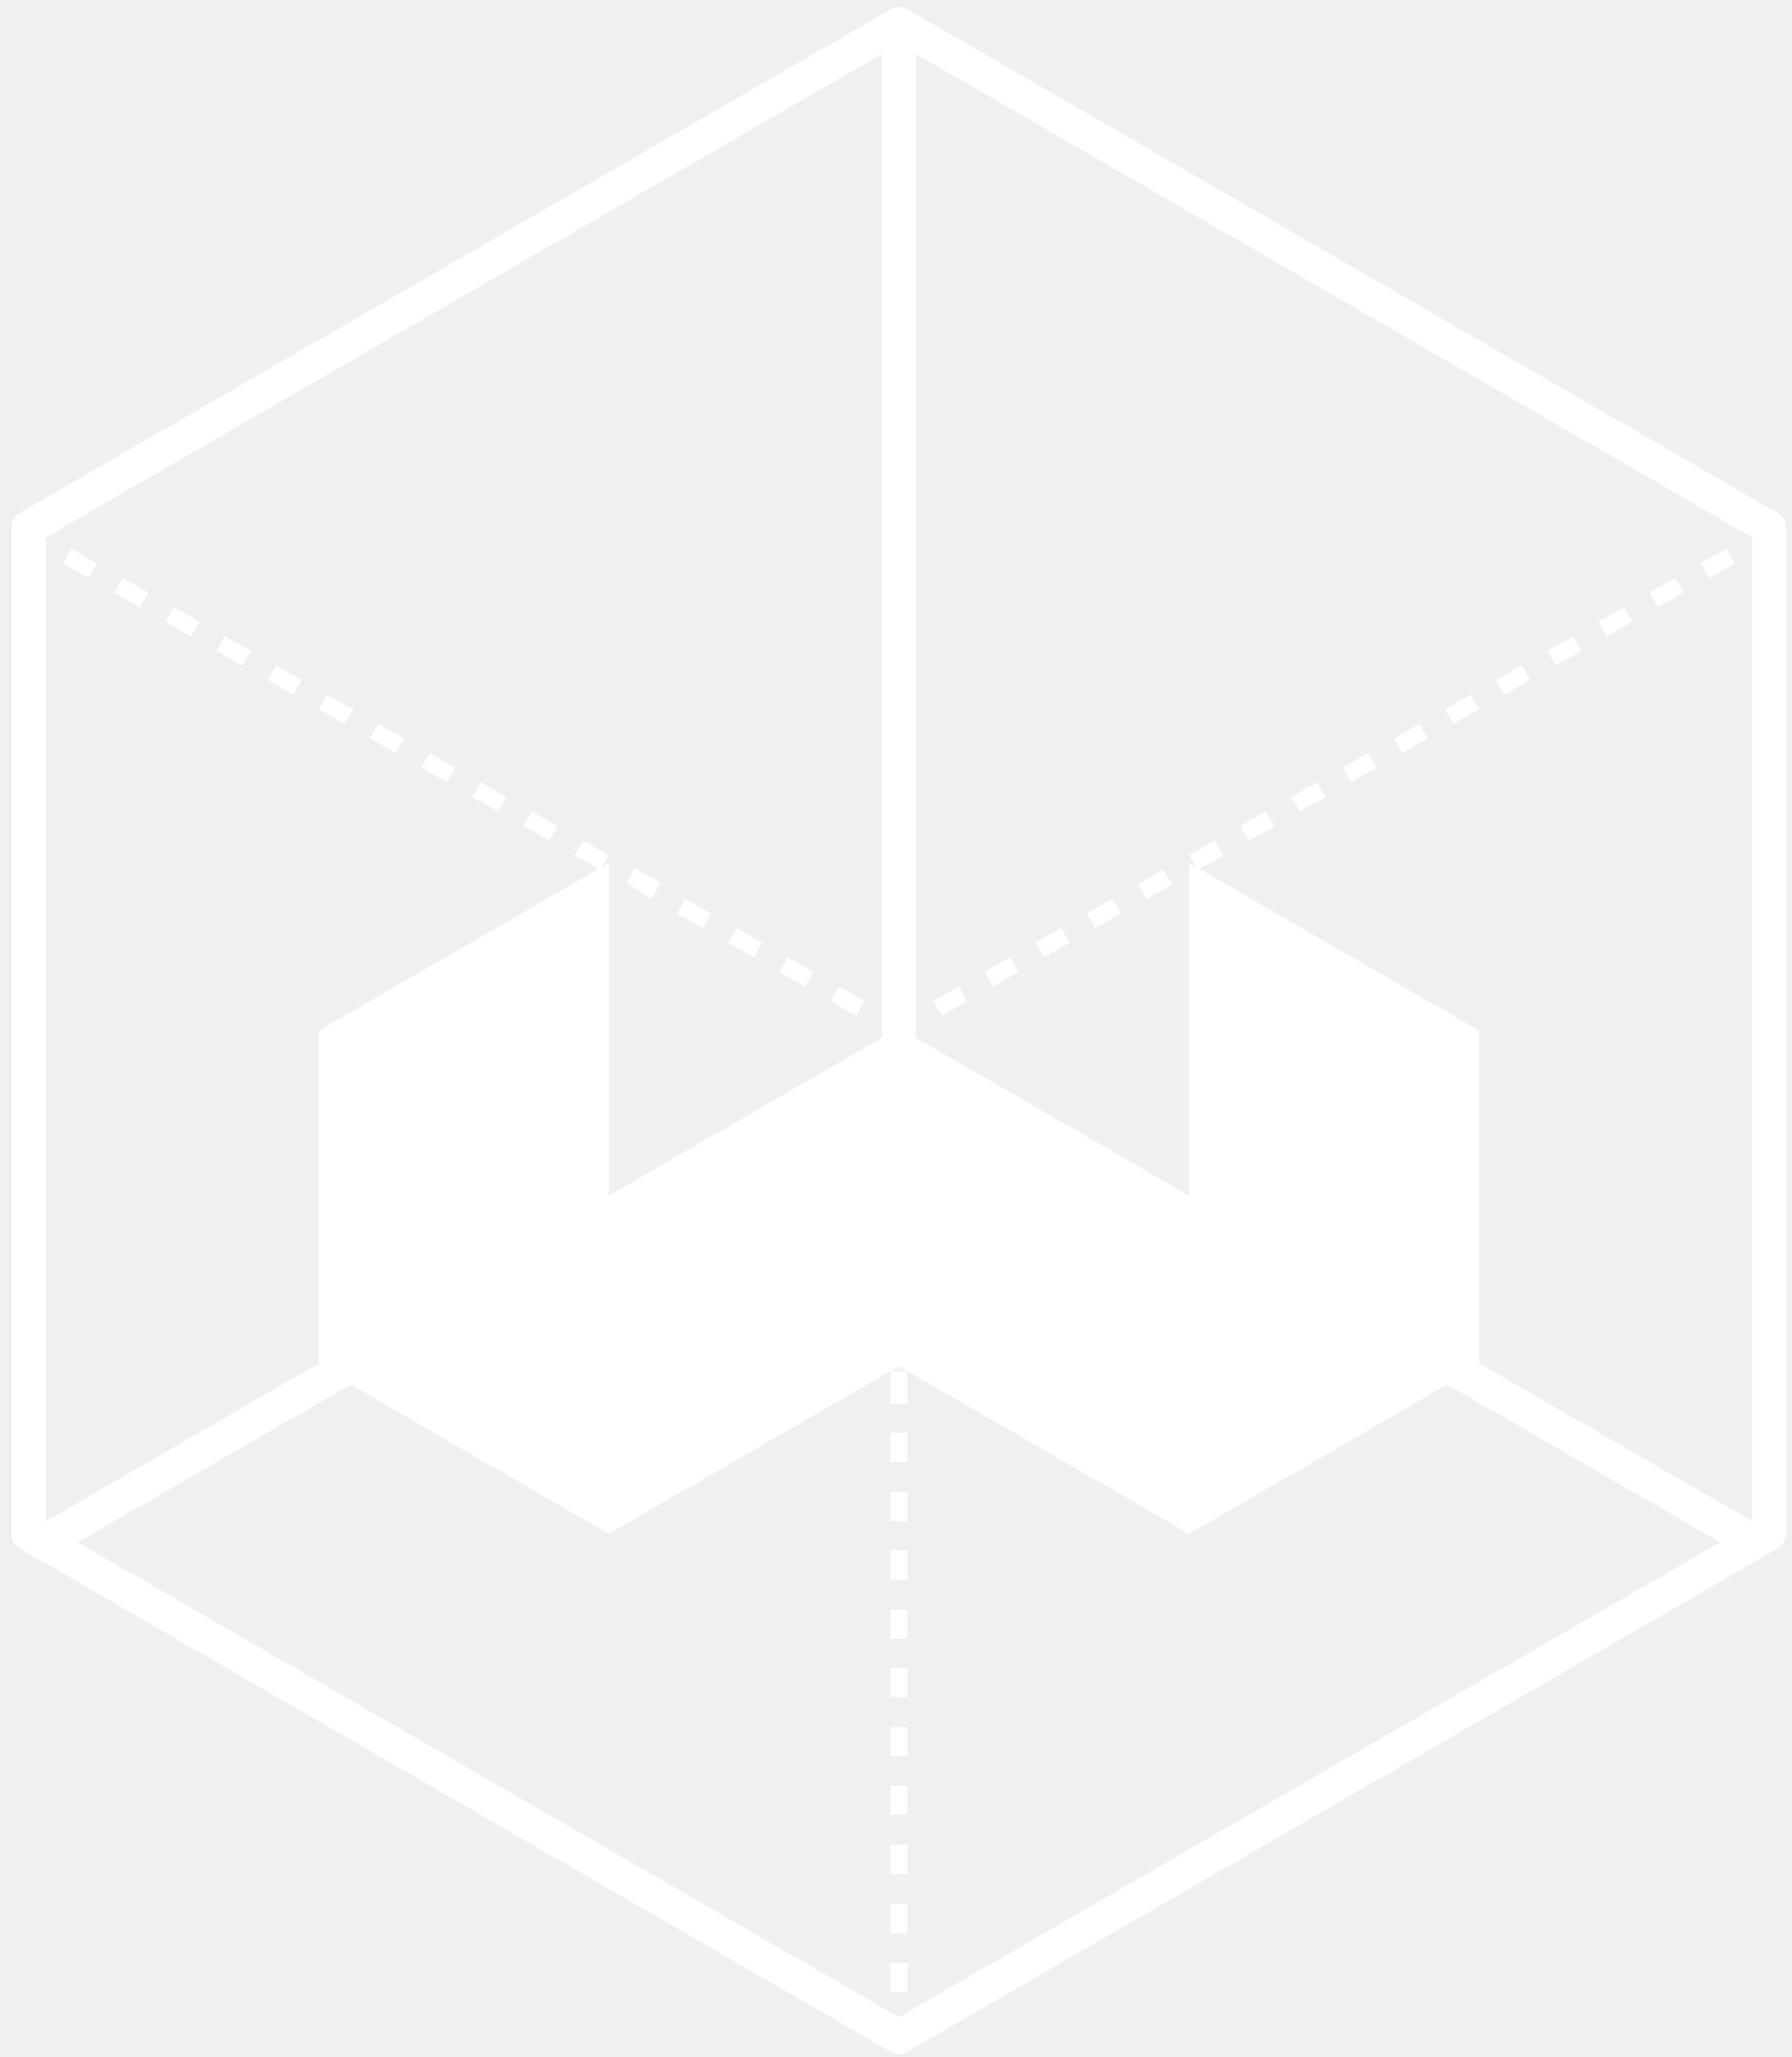
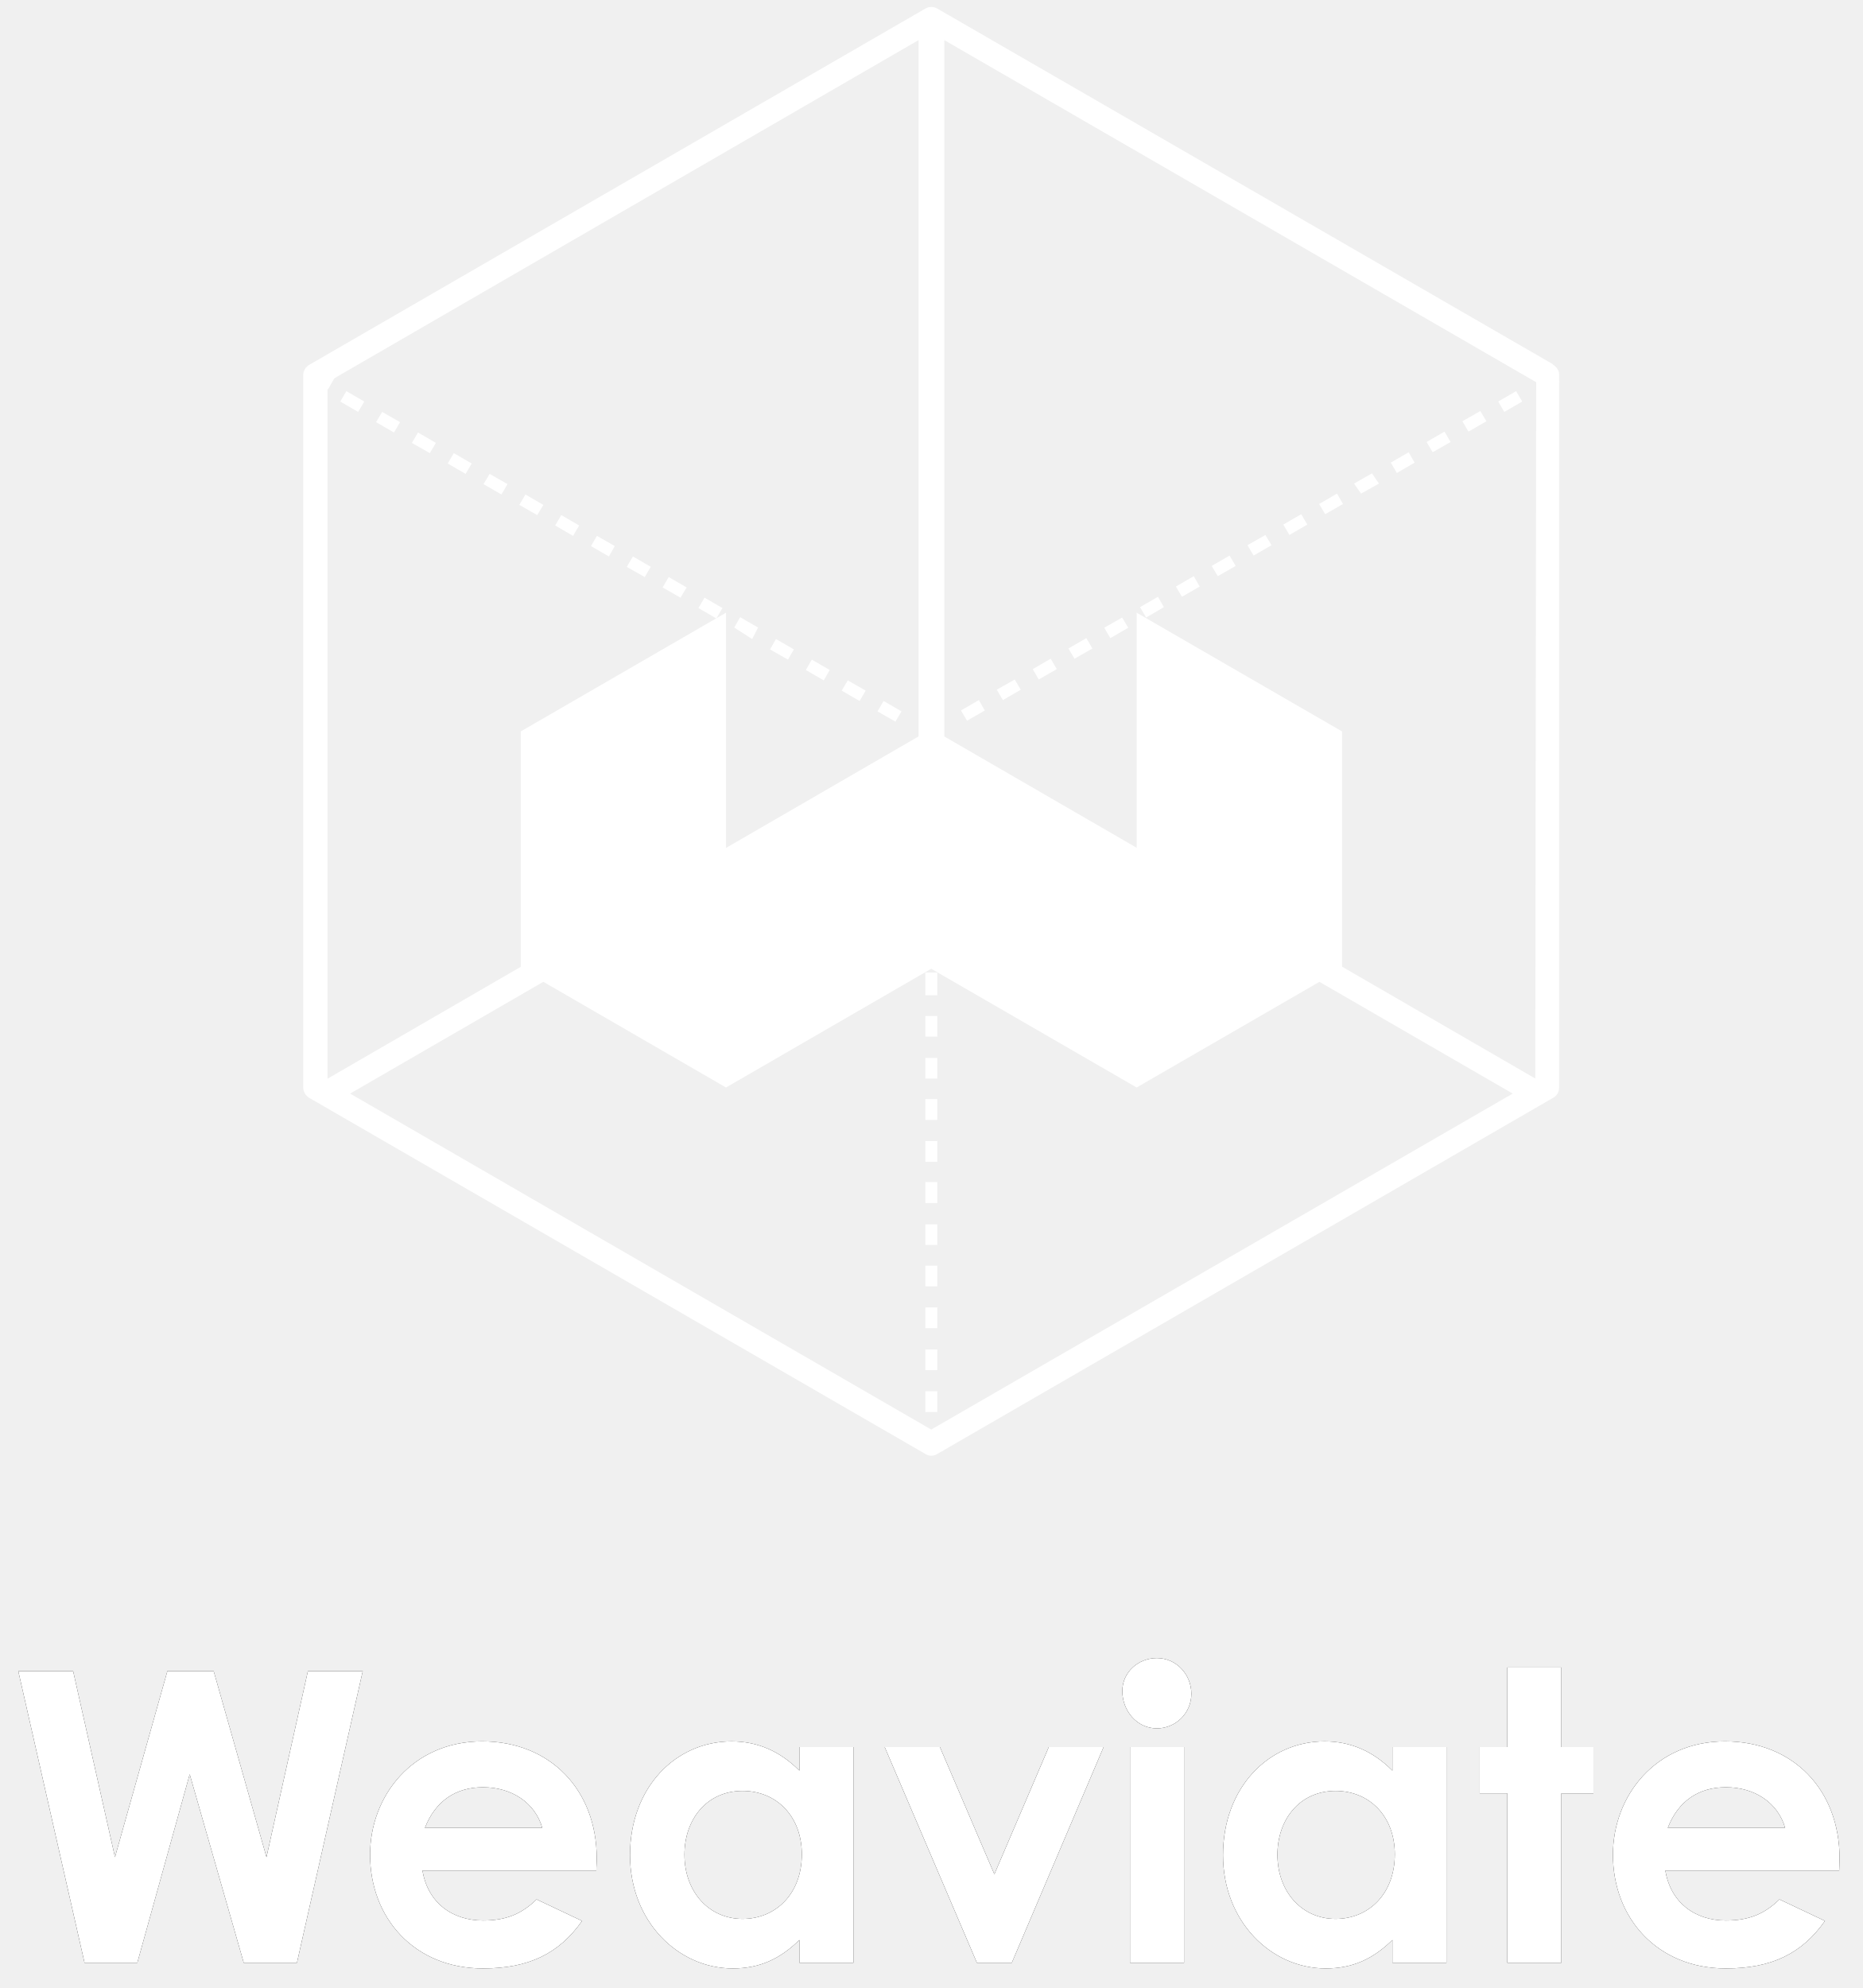
- <svg xmlns="http://www.w3.org/2000/svg" width="142" height="163" viewBox="0 0 142 163">
-   <g fill="#FFF" fill-rule="nonzero">
-     <path d="M1.931 42.387l.676-1.17 1.04.602-.675 1.17zM67.837 80.483l-2.032-1.156.681-1.156 2.02 1.156-.67 1.156zm-4.052-2.312l-2.032-1.156.68-1.156 2.021 1.156-.67 1.156zm-4.064-2.312l-2.02-1.156.67-1.156 2.031 1.156-.681 1.156zm-4.052-2.312l-2.02-1.157.669-1.156 2.032 1.156-.681 1.157zm-4.053-2.313l-1.974-1.294.67-1.156 2.032 1.156-.728 1.294zm-4.052-2.312l-2.032-1.156.681-1.156 2.02 1.156-.669 1.156zm-4.052-2.312l-2.032-1.156.681-1.156 2.02 1.156-.669 1.156zm-4.052-2.312l-2.032-1.156.681-1.156 2.02 1.156-.67 1.156zm-4.064-2.312l-2.02-1.156.67-1.156 2.031 1.156-.68 1.156zm-4.052-2.312l-2.02-1.156.67-1.156 2.031 1.156-.681 1.156zm-4.052-2.312l-2.032-1.156.681-1.156 2.032 1.156-.681 1.156zM23.24 55.05l-2.032-1.156.68-1.156 2.021 1.156-.67 1.156zm-4.053-2.312l-2.032-1.156.682-1.156 2.02 1.156-.67 1.156zm-4.052-2.312l-2.032-1.156.681-1.156 2.02 1.156-.669 1.156zm-4.064-2.312l-2.02-1.156.67-1.156 2.032 1.156-.682 1.156zM7.02 45.802L5 44.646l.67-1.156L7.7 44.646l-.68 1.156zM71.23 82.344a.692.692 0 0 1-.334-.093l-1.039-.6.681-1.157.693.405.704-.405.67 1.156-1.028.601a.773.773 0 0 1-.346.093zM74.637 80.483l-.682-1.156 2.032-1.156.67 1.156-2.02 1.156zm4.052-2.312l-.681-1.156 2.032-1.156.68 1.156-2.031 1.156zm4.052-2.312l-.67-1.156 2.02-1.156.682 1.156-2.032 1.156zm4.052-2.312l-.67-1.157 2.02-1.156.682 1.156-2.032 1.157zm4.052-2.313l-.67-1.156 2.021-1.156.681 1.156-2.032 1.156zm4.064-2.312l-.681-1.156 2.032-1.156.67 1.156-2.02 1.156zm4.052-2.312l-.68-1.156 2.031-1.156.67 1.156-2.02 1.156zm4.052-2.312l-.68-1.156 2.031-1.156.681 1.156-2.032 1.156zm4.053-2.312l-.67-1.156 2.02-1.156.682 1.156-2.032 1.156zm4.052-2.312l-.67-1.156 2.02-1.156.682 1.156-2.032 1.156zm4.064-2.312l-.682-1.156 2.032-1.156.67 1.156-2.02 1.156zm4.052-2.312l-.681-1.156 2.032-1.156.67 1.156-2.021 1.156zm4.052-2.312l-.681-1.156 2.032-1.156.67 1.156-2.021 1.156zm4.052-2.312l-.68-1.156 2.03-1.156.682 1.156-2.032 1.156zm4.052-2.312l-.67-1.156 2.021-1.156.681 1.156-2.032 1.156zm4.053-2.312l-.67-1.156 2.02-1.156.681 1.156-2.031 1.156zM138.818 41.81l1.04-.602.677 1.171-1.04.602z" />
-     <path d="M70.561 81.673h1.351v1.202h-1.351zM71.912 157.867h-1.35v-2.312h1.35v2.312zm0-4.682h-1.35v-2.312h1.35v2.312zm0-4.693h-1.35v-2.312h1.35v2.312zm0-4.694h-1.35v-2.312h1.35v2.312zm0-4.624h-1.35v-2.312h1.35v2.312zm0-4.693h-1.35v-2.312h1.35v2.312zm0-4.624h-1.35v-2.312h1.35v2.312zm0-4.694h-1.35v-2.312h1.35v2.312zm0-4.624h-1.35v-2.312h1.35v2.312zm0-4.693h-1.35v-2.312h1.35v2.312zm0-4.625h-1.35v-2.554h1.35v2.554zm0-4.693h-1.35v-2.312h1.35v2.312zm0-4.624h-1.35v-2.312h1.35v2.312zm0-4.682h-1.35V94.91h1.35v2.312zm0-4.693h-1.35v-2.313h1.35v2.313zm0-4.682h-1.35v-2.312h1.35v2.312zM70.561 160.214h1.351v1.202h-1.351z" />
-     <path d="M140.846 40.634L71.912.751a1.35 1.35 0 0 0-1.35 0L1.592 40.634c-.42.232-.682.675-.681 1.156v79.766c.011.478.27.916.681 1.156l68.968 39.86c.2.128.433.196.67.197.24-.003.476-.07.681-.197l68.934-39.86c.415-.237.674-.677.68-1.156V41.79a1.295 1.295 0 0 0-.68-1.156zM3.625 42.577l66.255-38.3V82.24L3.625 120.55V42.578zm67.606 117.267L6.153 122.215l65.078-37.628 65.089 37.628-65.09 37.629zm67.617-39.305l-66.266-38.3V4.278l66.266 38.3v77.962z" />
-     <path d="M25.26 81.673v26.577l22.985 13.295 22.986-13.295 22.985 13.295 22.997-13.295V81.673L94.228 68.38l-.012 26.577-22.985-13.283-22.986 13.283V68.38z" />
+ <svg xmlns="http://www.w3.org/2000/svg" xmlns:xlink="http://www.w3.org/1999/xlink" width="104" height="111" viewBox="0 0 104 111">
+   <defs>
+     <path id="a" d="M4.31 18L.611 1.716h3.062L6.01 12.103 8.936 1.716h2.585l2.949 10.387 2.313-10.387h3.062L16.171 18H13.2L10.183 7.476 7.258 18z" />
+     <path id="b" d="M29.554 14.462l2.54 1.202c-1.293 1.837-2.994 2.654-5.534 2.654-3.833 0-6.305-2.813-6.305-6.35 0-3.29 2.382-6.329 6.26-6.329 3.81 0 6.396 2.722 6.396 6.532 0 .272-.023.408-.023.68h-9.707c.295 1.792 1.656 2.79 3.38 2.79 1.292 0 2.154-.363 2.993-1.18zm-6.237-3.992h6.555c-.409-1.406-1.701-2.268-3.312-2.268-1.497 0-2.653.749-3.243 2.268zM44.228 18v-1.27c-1.066 1.043-2.2 1.588-3.72 1.588-3.061 0-5.738-2.631-5.738-6.328 0-3.765 2.54-6.35 5.67-6.35 1.452 0 2.7.544 3.788 1.632V5.957h3.016V18h-3.016zm-3.175-9.594c-1.996 0-3.243 1.588-3.243 3.561 0 2.064 1.36 3.584 3.243 3.584 1.86 0 3.311-1.407 3.311-3.607 0-2.109-1.406-3.538-3.311-3.538zM54.139 18L48.991 5.957h3.084l3.04 7.099 3.039-7.1h3.061L56.09 18h-1.95zm8.55 0V5.957h3.017V18H62.69zM64.187.99c1.089 0 1.928.907 1.928 1.996a1.926 1.926 0 0 1-1.928 1.928c-1.11 0-1.927-.976-1.927-2.087 0-1.043.884-1.837 1.927-1.837zM77.341 18v-1.27c-1.066 1.043-2.2 1.588-3.72 1.588-3.062 0-5.738-2.631-5.738-6.328 0-3.765 2.54-6.35 5.67-6.35 1.452 0 2.7.544 3.788 1.632V5.957h3.016V18h-3.016zm-3.175-9.594c-1.996 0-3.244 1.588-3.244 3.561 0 2.064 1.361 3.584 3.244 3.584 1.86 0 3.31-1.407 3.31-3.607 0-2.109-1.405-3.538-3.31-3.538zm9.593-2.45V1.513h3.017v4.445h1.791v2.585h-1.791V18h-3.017V8.542h-1.542V5.957h1.542zm15.196 8.506l2.54 1.202c-1.293 1.837-2.994 2.654-5.534 2.654-3.833 0-6.305-2.813-6.305-6.35 0-3.29 2.381-6.329 6.26-6.329 3.81 0 6.395 2.722 6.395 6.532 0 .272-.022.408-.022.68h-9.707c.295 1.792 1.655 2.79 3.38 2.79 1.292 0 2.154-.363 2.993-1.18zm-6.237-3.992h6.554c-.408-1.406-1.7-2.268-3.31-2.268-1.498 0-2.654.749-3.244 2.268z" />
+   </defs>
+   <g fill="none" fill-rule="evenodd">
+     <g fill-rule="nonzero">
+       <g transform="translate(.41 91.59)">
+         <use fill="#000" xlink:href="#a" />
+         <use fill="#FFF" xlink:href="#a" />
+       </g>
+       <g transform="translate(.41 91.59)">
+         <use fill="#000" xlink:href="#b" />
+         <use fill="#FFF" xlink:href="#b" />
+       </g>
+     </g>
+     <path fill="#FFF" d="M17.444 21.247l.5-.865.866.5-.5.866z" />
+     <path fill="#FFF" fill-rule="nonzero" d="M20 23l-1-.58.34-.58 1 .58L20 23zm2 1.15l-1-.58.34-.57 1 .57-.34.58zm2 1.15l-1-.57.34-.58 1 .58-.34.57zm2 1.16l-1-.58.34-.58 1 .58-.34.58zm2 1.15l-1-.58.34-.57 1 .57-.34.58zm2 1.15l-1-.57.34-.58 1 .58-.34.57zm2 1.16l-1-.58.34-.58 1 .58-.34.58zm2 1.15l-1-.58.33-.57 1 .57-.33.58zm2 1.15l-1-.57.34-.58 1 .58-.34.57zm2 1.15l-1-.57.34-.58 1 .58-.34.57zm2 1.16l-1-.58.34-.58 1 .58-.34.58zm2 1.15l-1-.64.33-.58 1 .58-.33.64zm2 1.15l-1-.57.33-.58 1 .58-.33.57zm2 1.16l-1-.58.33-.58 1 .58-.33.58zm2 1.15l-1-.58.34-.57 1 .57-.34.58zm2 1.15l-1-.57.34-.58 1 .58-.34.57z" />
+     <path fill="#FFF" d="M52 41.17a.47.47 0 0 1-.16 0l-.52-.3.34-.58.34.2.36-.2.33.58-.51.3a.53.53 0 0 1-.18 0z" />
+     <path fill="#FFF" fill-rule="nonzero" d="M84 23l-.34-.58 1-.58.34.58-1 .58zm-2 1.1l-.34-.58 1-.57.34.57-1 .58zm-2 1.15l-.34-.57 1-.58.34.58-1 .57zm-2 1.16l-.34-.58 1-.58.33.58-.99.58zm-2 1.15l-.39-.56 1-.57.39.57-1 .56zm-2 1.15l-.34-.57 1-.58.33.58-.99.57zm-2 1.16l-.34-.58 1-.58.34.58-1 .58zm-2 1.15l-.34-.58 1-.57.34.57-1 .58zm-2 1.15l-.34-.57 1-.58.34.58-1 .57zm-2 1.15l-.34-.57 1-.58.33.58-.99.57zm-2 1.16l-.34-.58 1-.58.33.58-.99.58zm-2 1.15l-.34-.58 1-.57.34.57-1 .58zm-2 1.15l-.34-.57 1-.58.34.58-1 .57zm-2 1.16l-.33-.58 1-.58.34.58-1.01.58zm-2 1.15l-.34-.58 1-.57.34.57-1 .58zm-2 1.15l-.34-.57 1-.58.33.58-.99.57z" />
+     <path fill="#FFF" d="M85.714 20.956l.866-.501.5.865-.865.501zM51.67 40.84h1v1h-1z" />
+     <path fill="#FFF" fill-rule="nonzero" d="M52.34 43.92h-.67v-1.16h.67v1.16zm0 2.33h-.67V45.1h.67v1.15zm0 2.34h-.67v-1.15h.67v1.15zm0 2.34h-.67v-1.16h.67v1.16zm0 2.3h-.67v-1.15h.67v1.15zm0 2.34h-.67V54.3h.67v1.27zm0 2.31h-.67v-1.15h.67v1.15zm0 2.34h-.67v-1.15h.67v1.15zm0 2.31h-.67v-1.16h.67v1.16zm0 2.34h-.67v-1.16h.67v1.16zm0 2.3h-.67V66h.67v1.17zm0 2.34h-.67v-1.15h.67v1.15zm0 2.31h-.67v-1.15h.67v1.15zm0 2.34h-.67V73h.67v1.16zm0 2.34h-.67v-1.15h.67v1.15zm0 2.34h-.67v-1.16h.67v1.16z" />
+     <path fill="#FFF" d="M51.67 80.01h1v1h-1z" />
+     <path fill="#FFF" fill-rule="nonzero" d="M85.73 60.22l-33-19.1V2.24l33.05 19.1-.05 38.88zM52 79.82L19.55 61.06 52 42.29l32.47 18.77L52 79.82zM18.29 21.34l33-19.1v38.88l-33 19.11V21.34zm68.43-1L52.34.48a.67.67 0 0 0-.67 0l-34.4 19.89a.67.67 0 0 0-.34.58v39.78a.7.7 0 0 0 .34.57l34.4 19.88a.58.58 0 0 0 .33.1.59.59 0 0 0 .34-.1L86.72 61.3a.64.64 0 0 0 .34-.57V21a.64.64 0 0 0-.34-.63v-.03z" />
+     <path fill="#FFF" d="M29.08 40.84v13.25l11.46 6.63L52 54.09l11.47 6.63 11.47-6.63V40.84l-11.47-6.63v13.25L52 40.84l-11.46 6.62V34.21z" />
  </g>
</svg>
